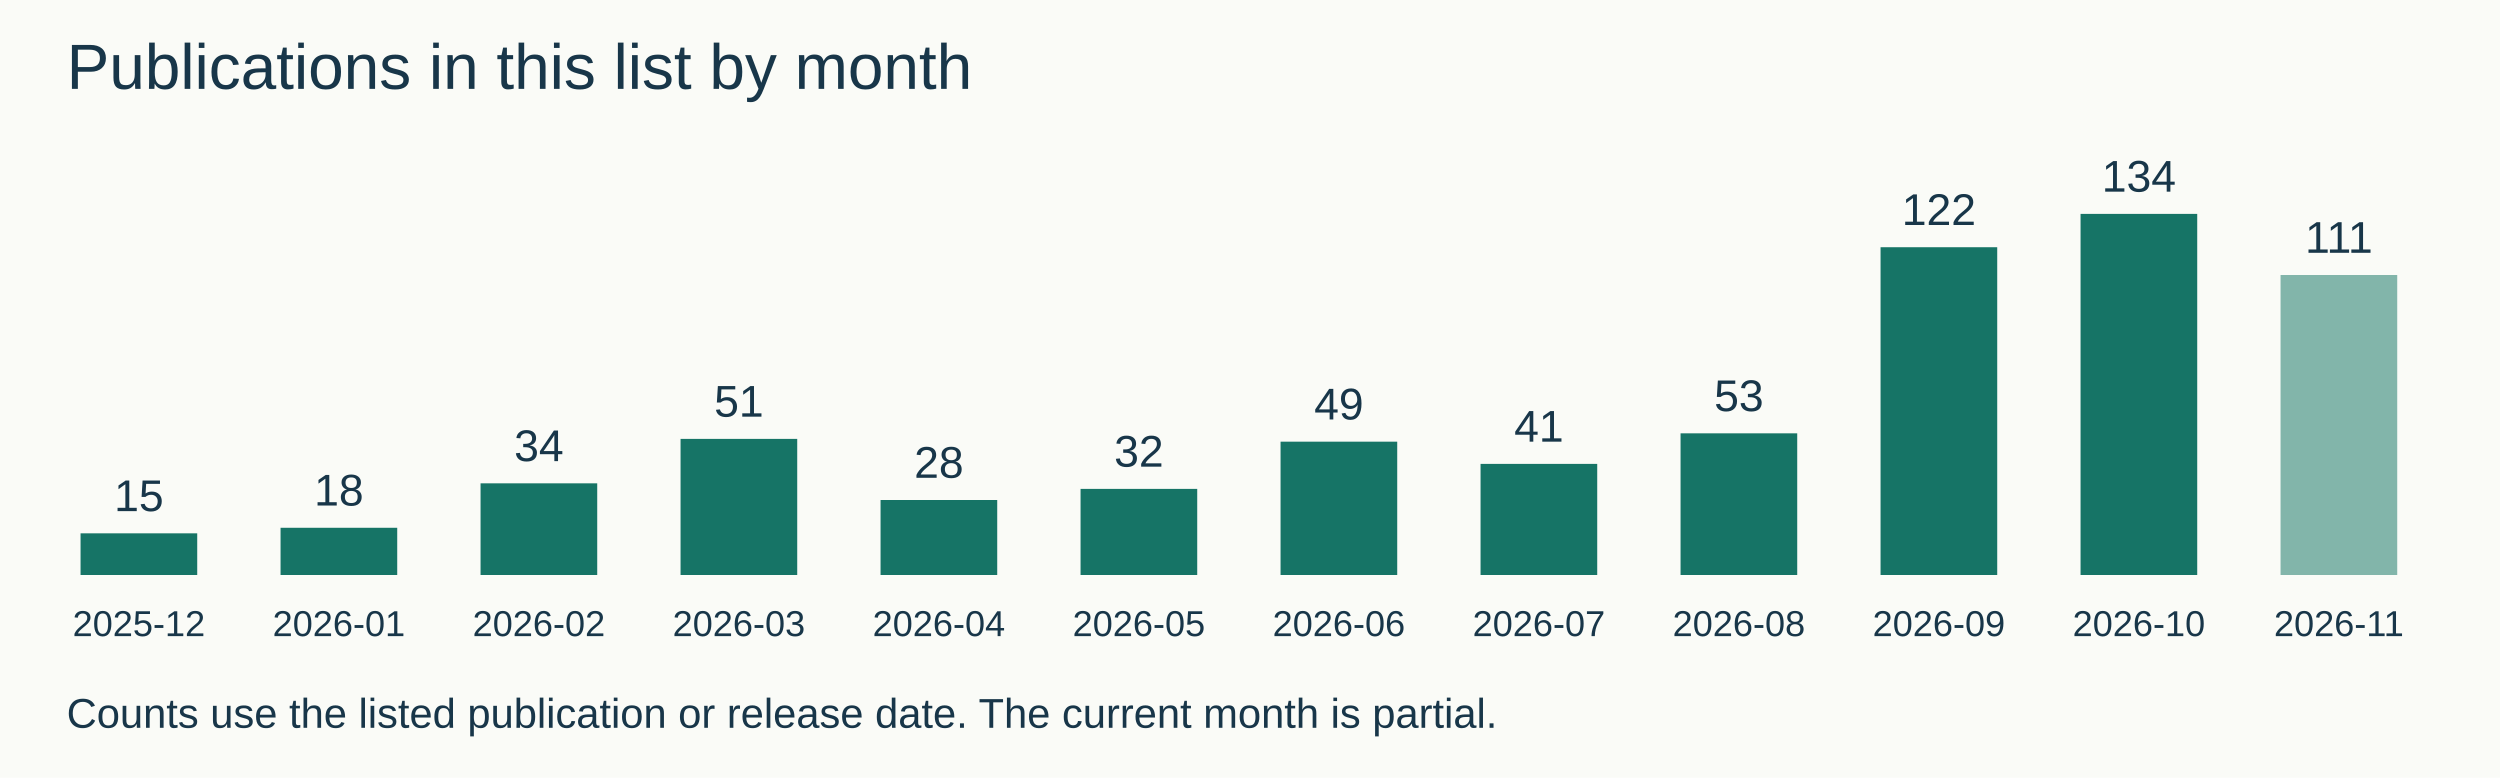
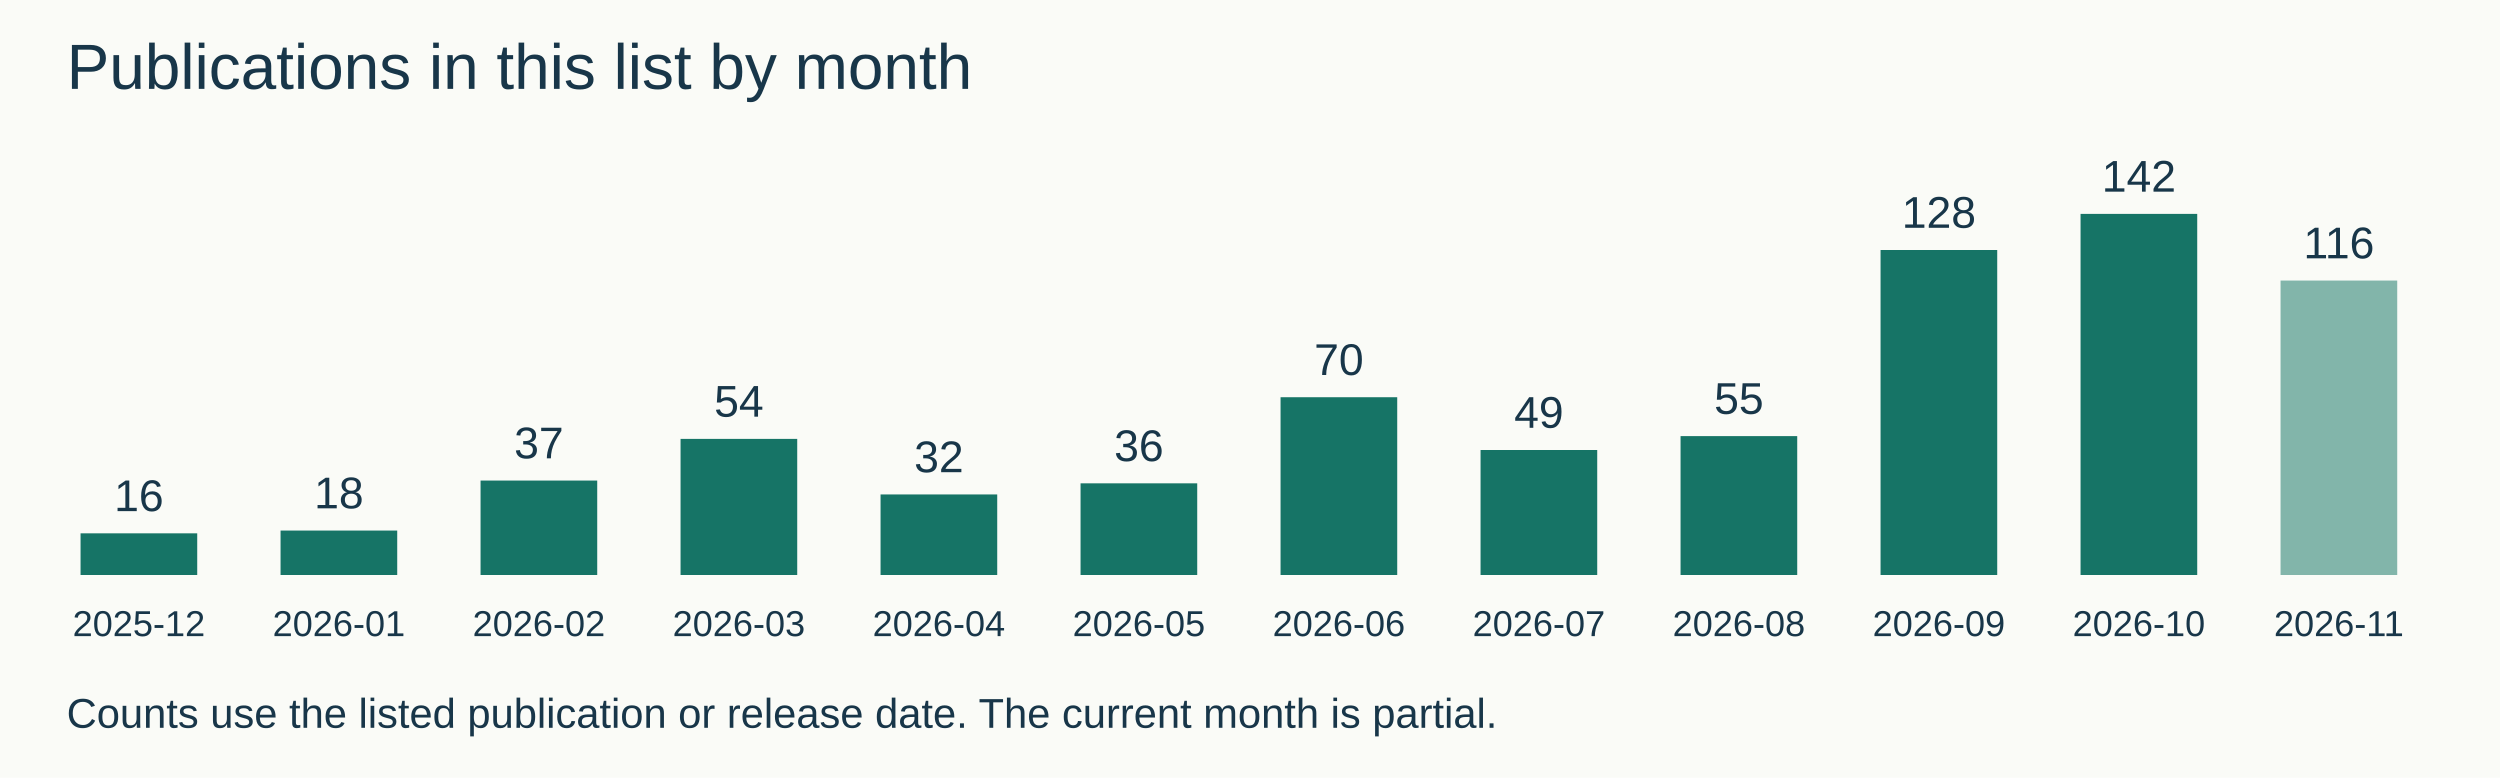
<svg xmlns="http://www.w3.org/2000/svg" width="900" height="280" viewBox="0 0 900 280" font-family="Arial,sans-serif">
  <rect width="100%" height="100%" fill="#fafbf7" />
  <text x="24" y="32" font-size="23" fill="#183649" text-anchor="start">Publications in this list by month</text>
  <rect x="29" y="192" width="42" height="15" fill="#167466" />
-   <text x="50" y="184" font-size="16" fill="#183649" text-anchor="middle">15</text>
+   <text x="50" y="184" font-size="16" fill="#183649" text-anchor="middle">16</text>
  <text x="50" y="229" font-size="13" fill="#183649" text-anchor="middle">2025-12</text>
-   <rect x="101" y="190" width="42" height="17" fill="#167466" />
-   <text x="122" y="182" font-size="16" fill="#183649" text-anchor="middle">18</text>
+   <rect x="101" y="191" width="42" height="16" fill="#167466" />
+   <text x="122" y="183" font-size="16" fill="#183649" text-anchor="middle">18</text>
  <text x="122" y="229" font-size="13" fill="#183649" text-anchor="middle">2026-01</text>
-   <rect x="173" y="174" width="42" height="33" fill="#167466" />
-   <text x="194" y="166" font-size="16" fill="#183649" text-anchor="middle">34</text>
+   <rect x="173" y="173" width="42" height="34" fill="#167466" />
+   <text x="194" y="165" font-size="16" fill="#183649" text-anchor="middle">37</text>
  <text x="194" y="229" font-size="13" fill="#183649" text-anchor="middle">2026-02</text>
  <rect x="245" y="158" width="42" height="49" fill="#167466" />
-   <text x="266" y="150" font-size="16" fill="#183649" text-anchor="middle">51</text>
+   <text x="266" y="150" font-size="16" fill="#183649" text-anchor="middle">54</text>
  <text x="266" y="229" font-size="13" fill="#183649" text-anchor="middle">2026-03</text>
-   <rect x="317" y="180" width="42" height="27" fill="#167466" />
-   <text x="338" y="172" font-size="16" fill="#183649" text-anchor="middle">28</text>
+   <rect x="317" y="178" width="42" height="29" fill="#167466" />
+   <text x="338" y="170" font-size="16" fill="#183649" text-anchor="middle">32</text>
  <text x="338" y="229" font-size="13" fill="#183649" text-anchor="middle">2026-04</text>
-   <rect x="389" y="176" width="42" height="31" fill="#167466" />
-   <text x="410" y="168" font-size="16" fill="#183649" text-anchor="middle">32</text>
+   <rect x="389" y="174" width="42" height="33" fill="#167466" />
+   <text x="410" y="166" font-size="16" fill="#183649" text-anchor="middle">36</text>
  <text x="410" y="229" font-size="13" fill="#183649" text-anchor="middle">2026-05</text>
-   <rect x="461" y="159" width="42" height="48" fill="#167466" />
-   <text x="482" y="151" font-size="16" fill="#183649" text-anchor="middle">49</text>
+   <rect x="461" y="143" width="42" height="64" fill="#167466" />
+   <text x="482" y="135" font-size="16" fill="#183649" text-anchor="middle">70</text>
  <text x="482" y="229" font-size="13" fill="#183649" text-anchor="middle">2026-06</text>
-   <rect x="533" y="167" width="42" height="40" fill="#167466" />
-   <text x="554" y="159" font-size="16" fill="#183649" text-anchor="middle">41</text>
+   <rect x="533" y="162" width="42" height="45" fill="#167466" />
+   <text x="554" y="154" font-size="16" fill="#183649" text-anchor="middle">49</text>
  <text x="554" y="229" font-size="13" fill="#183649" text-anchor="middle">2026-07</text>
-   <rect x="605" y="156" width="42" height="51" fill="#167466" />
-   <text x="626" y="148" font-size="16" fill="#183649" text-anchor="middle">53</text>
+   <rect x="605" y="157" width="42" height="50" fill="#167466" />
+   <text x="626" y="149" font-size="16" fill="#183649" text-anchor="middle">55</text>
  <text x="626" y="229" font-size="13" fill="#183649" text-anchor="middle">2026-08</text>
-   <rect x="677" y="89" width="42" height="118" fill="#167466" />
-   <text x="698" y="81" font-size="16" fill="#183649" text-anchor="middle">122</text>
+   <rect x="677" y="90" width="42" height="117" fill="#167466" />
+   <text x="698" y="82" font-size="16" fill="#183649" text-anchor="middle">128</text>
  <text x="698" y="229" font-size="13" fill="#183649" text-anchor="middle">2026-09</text>
  <rect x="749" y="77" width="42" height="130" fill="#167466" />
-   <text x="770" y="69" font-size="16" fill="#183649" text-anchor="middle">134</text>
+   <text x="770" y="69" font-size="16" fill="#183649" text-anchor="middle">142</text>
  <text x="770" y="229" font-size="13" fill="#183649" text-anchor="middle">2026-10</text>
-   <rect x="821" y="99" width="42" height="108" fill="#82b5aa" />
-   <text x="842" y="91" font-size="16" fill="#183649" text-anchor="middle">111</text>
+   <rect x="821" y="101" width="42" height="106" fill="#82b5aa" />
+   <text x="842" y="93" font-size="16" fill="#183649" text-anchor="middle">116</text>
  <text x="842" y="229" font-size="13" fill="#183649" text-anchor="middle">2026-11</text>
  <text x="24" y="262" font-size="15" fill="#183649" text-anchor="start">Counts use the listed publication or release date. The current month is partial.</text>
</svg>
